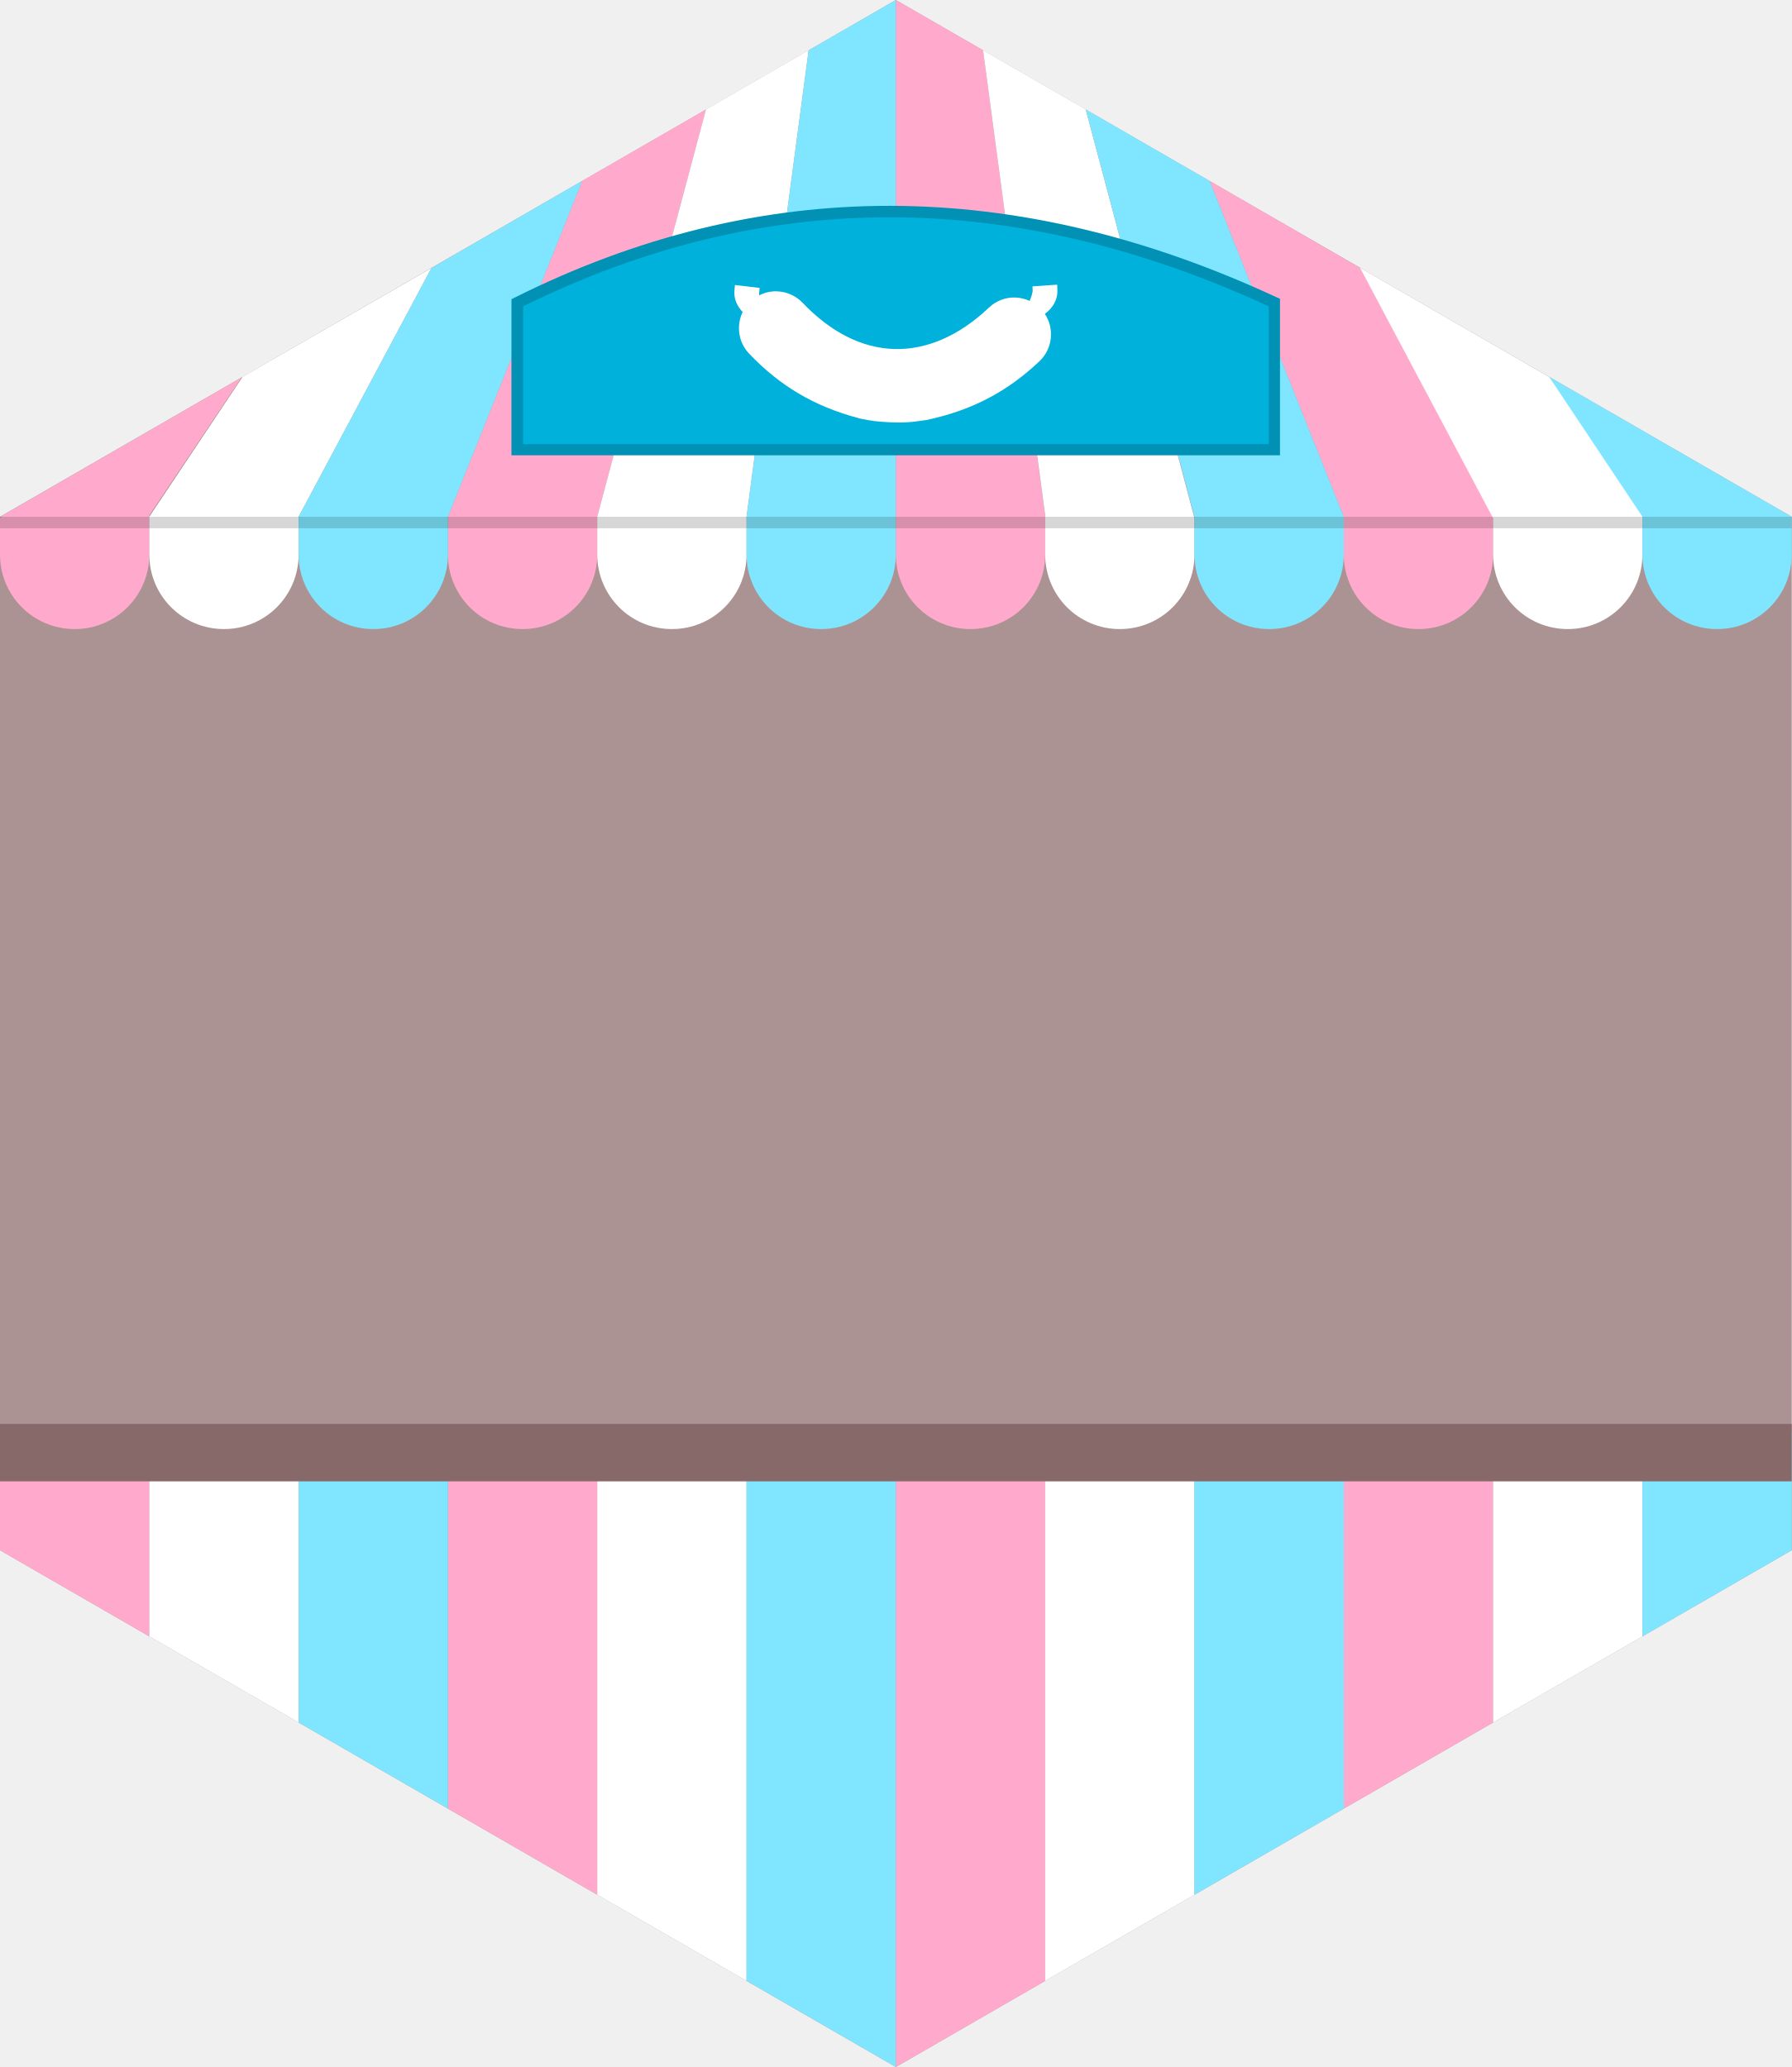
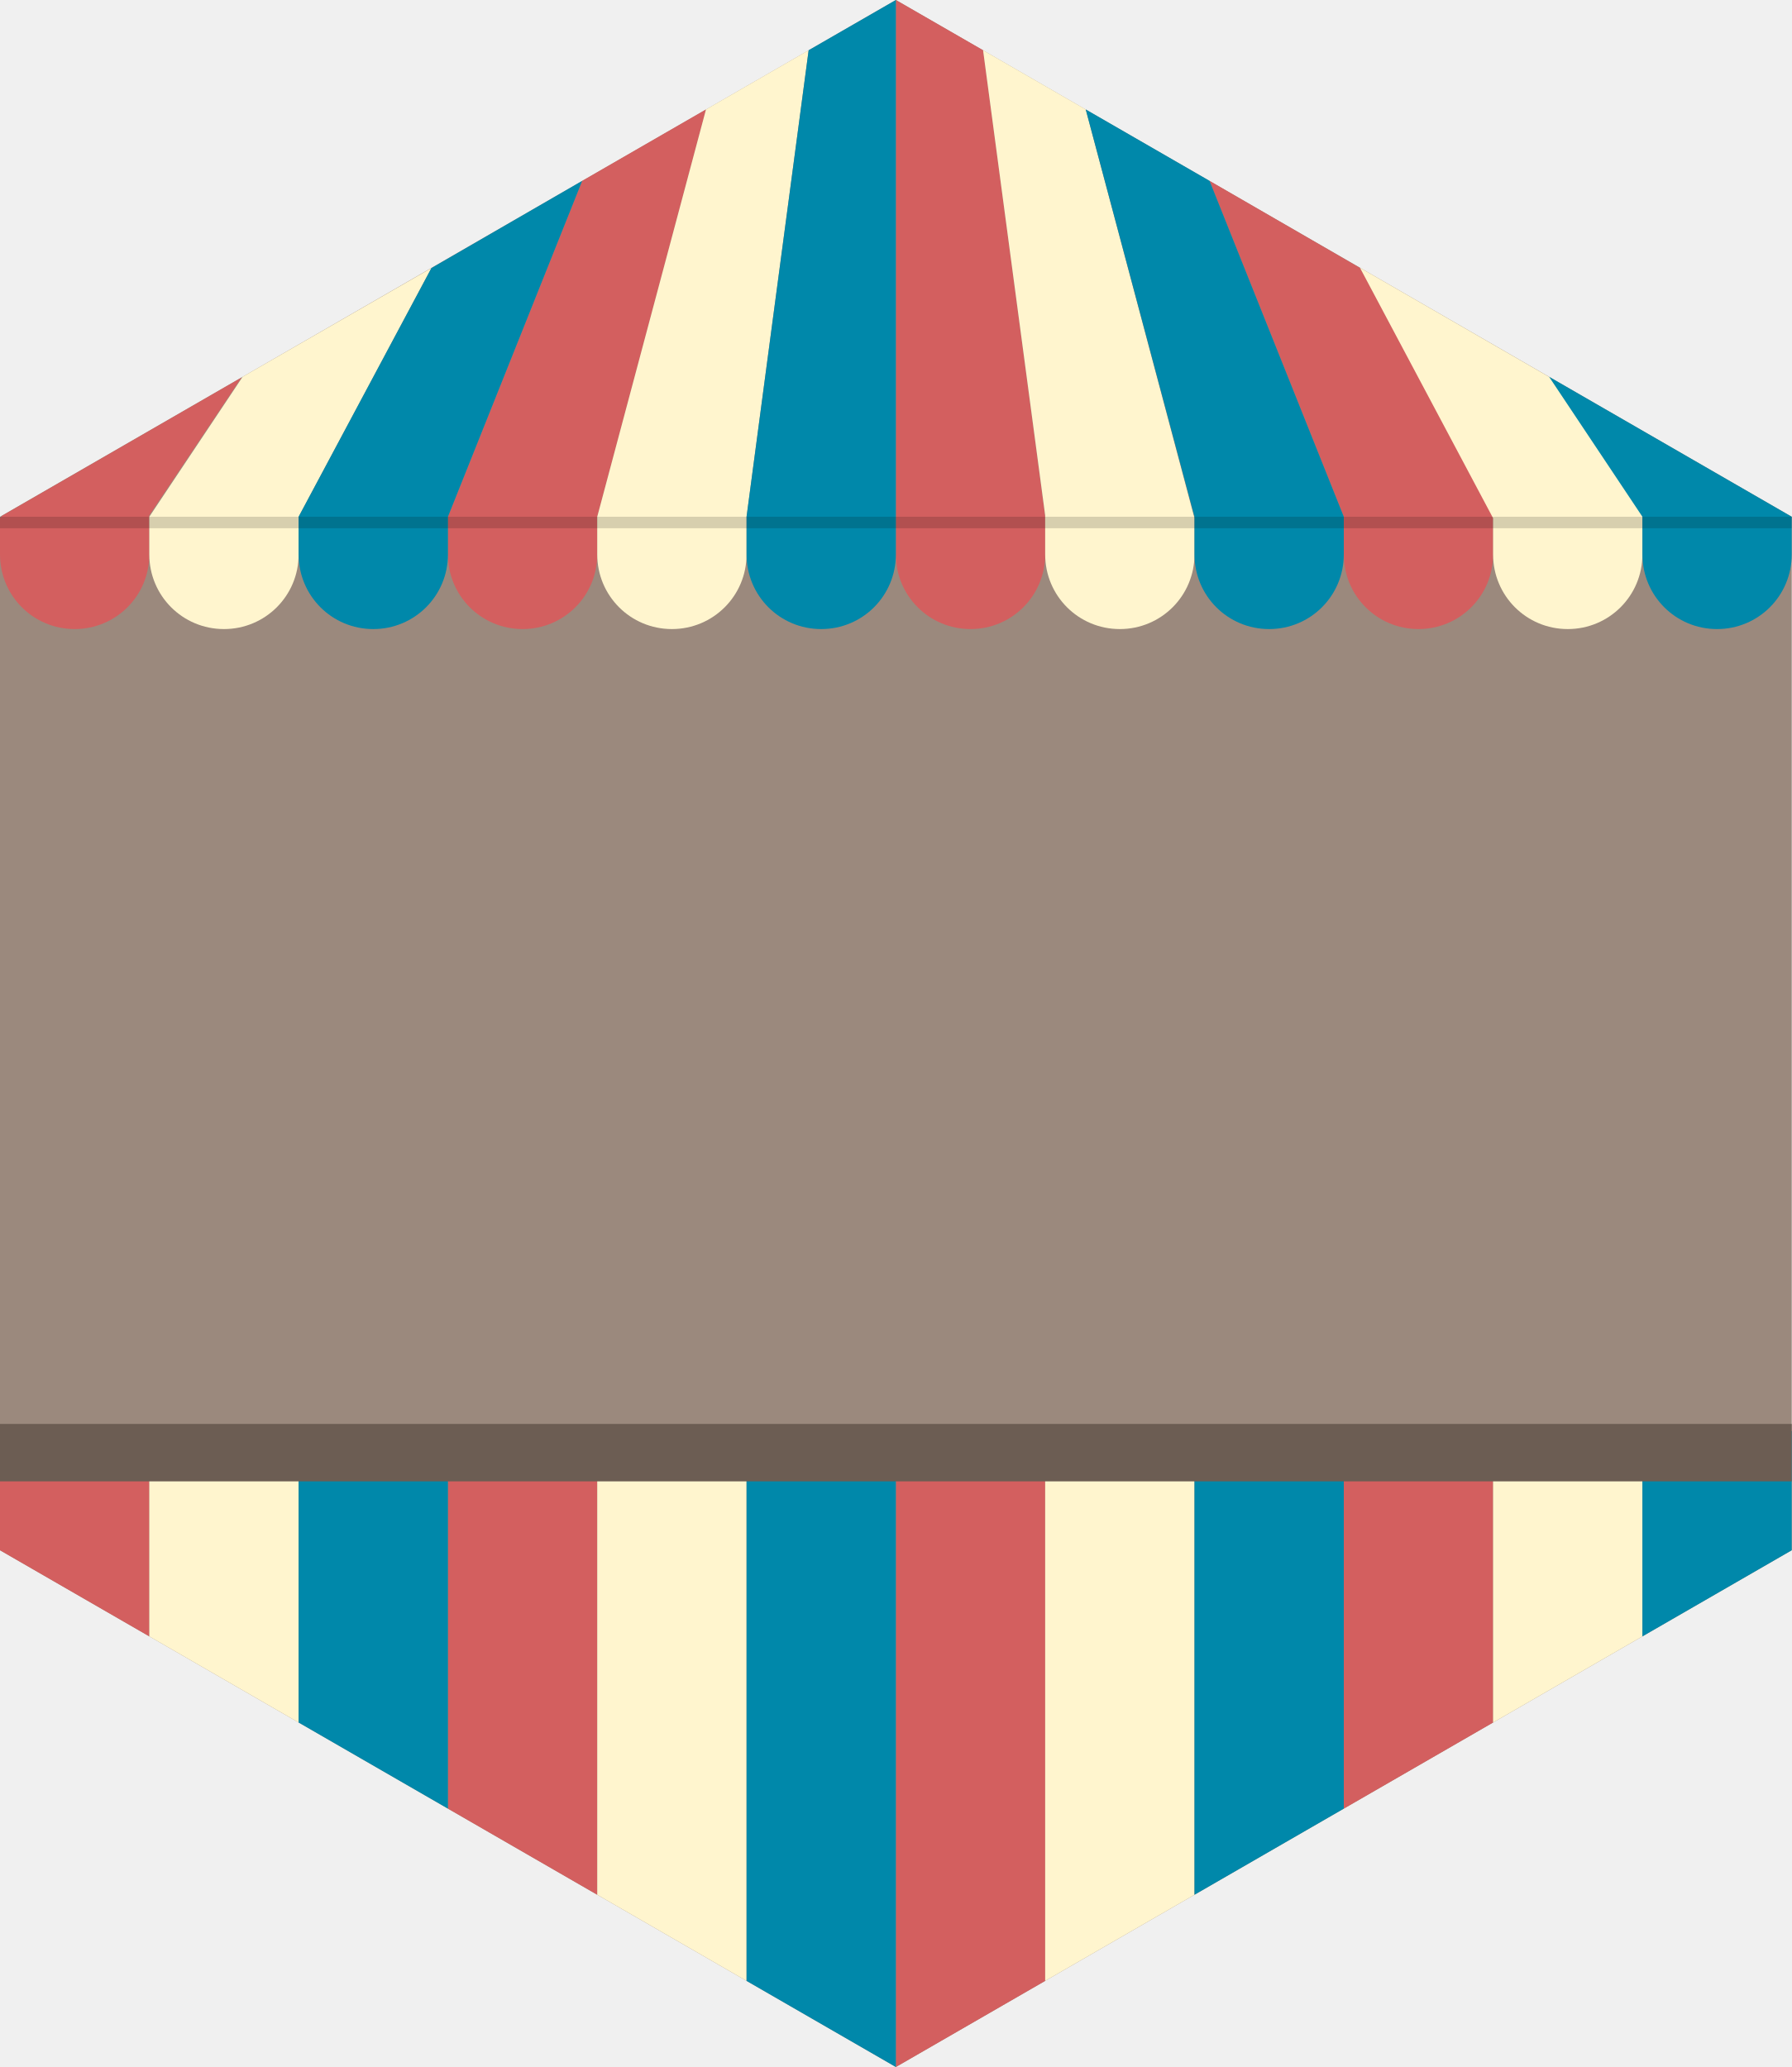
<svg xmlns="http://www.w3.org/2000/svg" id="svg2" version="1.1" width="156" height="180" xml:space="preserve">
  <defs id="defs6">
    <clipPath clipPathUnits="userSpaceOnUse" id="clipPath24">
      <path d="m 0,198.425 198.425,0 L 198.425,0 0,0 0,198.425 z" id="path26" />
    </clipPath>
    <clipPath id="clipPath24-9" clipPathUnits="userSpaceOnUse">
      <path id="path26-7" d="m 0,198.425 198.425,0 L 198.425,0 0,0 0,198.425 z" />
    </clipPath>
    <clipPath id="clipPath24-3" clipPathUnits="userSpaceOnUse">
      <path id="path26-6" d="m 0,198.425 198.425,0 L 198.425,0 0,0 0,198.425 z" />
    </clipPath>
    <clipPath clipPathUnits="userSpaceOnUse" id="clipPath24-9-0">
      <path d="m 0,198.425 198.425,0 L 198.425,0 0,0 0,198.425 z" id="path26-1" />
    </clipPath>
    <clipPath clipPathUnits="userSpaceOnUse" id="clipPath24-1">
      <path d="m 0,198.425 198.425,0 L 198.425,0 0,0 0,198.425 z" id="path26-3" />
    </clipPath>
    <clipPath id="clipPath24-6" clipPathUnits="userSpaceOnUse">
      <path id="path26-8" d="m 19.842,82.579 411.315,0 0,324.902 -411.315,0 0,-324.902 z" />
    </clipPath>
    <clipPath id="clipPath24-5" clipPathUnits="userSpaceOnUse">
      <path id="path26-2" d="m 0,198.425 198.425,0 L 198.425,0 0,0 0,198.425 z" />
    </clipPath>
  </defs>
  <g id="g10" transform="matrix(1.25,0,0,-1.25,0,180)">
-     <path id="path14" style="fill:#ac9393;fill-opacity:1;fill-rule:nonzero;stroke:none" d="M 124.8,36 62.4,-1.6e-7 0,36 0,108 l 62.4,36 62.4,-36 z" />
+     <path id="path14" style="fill:#9b897d;fill-opacity:1;fill-rule:nonzero;stroke:none" d="M 124.8,36 62.4,-1.6e-7 0,36 0,108 l 62.4,36 62.4,-36 z" />
    <g id="Layer_1" transform="matrix(0.8,0,0,-0.8,-239.4,131.0146)" />
    <g id="Layer_3" transform="matrix(0.8,0,0,-0.8,-239.4,131.0146)" />
    <g id="Layer_5" transform="matrix(0.8,0,0,-0.8,-239.4,131.0146)" />
    <g id="Layer_4" transform="matrix(0.8,0,0,-0.8,-239.4,131.0146)" />
    <g id="Layer_6" transform="matrix(0.8,0,0,-0.8,-239.4,131.0146)">
      <g id="g5378" />
      <g id="g5380" />
      <g id="g5382" />
      <g id="g5384" />
      <g id="g5386" />
      <g id="g5388" />
    </g>
-     <path style="fill:#ffaacc;fill-opacity:1;stroke:none" d="M 78 0 L 78 45 L 78 48.281 C 78 51.882 80.899 54.781 84.5 54.781 C 88.101 54.781 91 51.882 91 48.281 L 91 45 L 85.594 4.375 L 78 0 z M 61.469 9.531 L 50.688 15.75 L 39 45 L 39 48.281 C 39 51.882 41.899 54.781 45.5 54.781 C 49.101 54.781 52 51.882 52 48.281 L 52 45 L 61.469 9.531 z M 105.312 15.75 L 117 45 L 117 48.281 C 117 51.882 119.899 54.781 123.5 54.781 C 127.101 54.781 130 51.882 130 48.281 L 130 45 L 118.438 23.344 L 105.312 15.75 z M 21.031 32.875 L 0.188 44.906 L 0 45.125 L 0 48.281 C -5.9211895e-16 51.882 2.899 54.781 6.5 54.781 C 10.101 54.781 13 51.882 13 48.281 L 13 44.875 L 21.031 32.875 z M 0 124.625 L 0 135 L 13 142.5 L 13 124.625 L 0 124.625 z M 39 124.625 L 39 157.5 L 52 165 L 52 124.625 L 39 124.625 z M 78 124.625 L 78 180 L 91 172.5 L 91 124.625 L 78 124.625 z M 117 124.625 L 117 157.5 L 130 150 L 130 124.625 L 117 124.625 z " transform="matrix(0.8,0,0,-0.8,0,144)" id="rect3047" />
-     <path style="fill:#ffffff;fill-opacity:1;stroke:none" d="M 70.406 4.375 L 61.469 9.531 L 52 45 L 52 48.281 C 52 51.882 54.899 54.781 58.5 54.781 C 62.101 54.781 65 51.882 65 48.281 C 65 48.179 65 47.121 65 45 C 65 44.937 69.455 11.498 70.406 4.375 z M 85.594 4.375 L 91 44.875 L 91 48.281 C 91 51.882 93.899 54.781 97.5 54.781 C 101.101 54.781 104 51.882 104 48.281 L 104 45.125 L 94.531 9.531 L 85.594 4.375 z M 118.406 23.312 L 130 45.125 L 130 48.281 C 130 51.882 132.899 54.781 136.5 54.781 C 140.101 54.781 143 51.882 143 48.281 L 143 44.875 L 134.969 32.875 L 118.406 23.312 z M 37.562 23.344 L 21.125 32.812 L 13 45 L 13 48.281 C 13 51.882 15.899 54.781 19.5 54.781 C 23.101 54.781 26 51.882 26 48.281 L 26 45 L 37.562 23.344 z M 13 124.625 L 13 142.5 L 26 150 L 26 124.625 L 13 124.625 z M 52 124.625 L 52 165 L 65 172.5 L 65 124.625 L 52 124.625 z M 91 124.625 L 91 172.5 L 104 165 L 104 124.625 L 91 124.625 z M 130 124.625 L 130 150 L 143 142.5 L 143 124.625 L 130 124.625 z " transform="matrix(0.8,0,0,-0.8,0,144)" id="rect3055" />
-     <path style="fill:#80e6ff;fill-opacity:1;stroke:none" d="M 78 0 L 70.406 4.375 L 65 45 L 65 48.281 C 65 51.882 67.899 54.781 71.5 54.781 C 75.101 54.781 78 51.882 78 48.281 L 78 45 L 78 0 z M 94.531 9.531 L 104 45 L 104 48.281 C 104 51.882 106.899 54.781 110.5 54.781 C 114.101 54.781 117 51.882 117 48.281 L 117 45 L 105.312 15.75 L 94.531 9.531 z M 50.688 15.75 L 37.562 23.344 L 26 45 L 26 48.281 C 26 51.882 28.899 54.781 32.5 54.781 C 36.101 54.781 39 51.882 39 48.281 L 39 45 L 50.688 15.75 z M 134.875 32.812 L 143 45 L 143 48.281 C 143 51.882 145.899 54.781 149.5 54.781 C 153.101 54.781 156 51.882 156 48.281 L 156 45 L 134.875 32.812 z M 26 124.625 L 26 150 L 39 157.5 L 39 124.625 L 26 124.625 z M 65 124.625 L 65 172.5 L 78 180 L 78 124.625 L 65 124.625 z M 104 124.625 L 104 165 L 117 157.5 L 117 124.625 L 104 124.625 z M 143 124.625 L 143 142.5 L 156 135 L 156 124.625 L 143 124.625 z " transform="matrix(0.8,0,0,-0.8,0,144)" id="rect3071" />
+     <path style="fill:#d35f5f;fill-opacity:1;stroke:none" d="M 78 0 L 78 45 L 78 48.281 C 78 51.882 80.899 54.781 84.5 54.781 C 88.101 54.781 91 51.882 91 48.281 L 91 45 L 85.594 4.375 L 78 0 z M 61.469 9.531 L 50.688 15.75 L 39 45 L 39 48.281 C 39 51.882 41.899 54.781 45.5 54.781 C 49.101 54.781 52 51.882 52 48.281 L 52 45 L 61.469 9.531 z M 105.312 15.75 L 117 45 L 117 48.281 C 117 51.882 119.899 54.781 123.5 54.781 C 127.101 54.781 130 51.882 130 48.281 L 130 45 L 118.438 23.344 L 105.312 15.75 z M 21.031 32.875 L 0.188 44.906 L 0 45.125 L 0 48.281 C -5.9211895e-16 51.882 2.899 54.781 6.5 54.781 C 10.101 54.781 13 51.882 13 48.281 L 13 44.875 L 21.031 32.875 z M 0 124.625 L 0 135 L 13 142.5 L 13 124.625 L 0 124.625 z M 39 124.625 L 39 157.5 L 52 165 L 52 124.625 L 39 124.625 z M 78 124.625 L 78 180 L 91 172.5 L 91 124.625 L 78 124.625 z M 117 124.625 L 117 157.5 L 130 150 L 130 124.625 L 117 124.625 z " transform="matrix(0.8,0,0,-0.8,0,144)" id="rect3047" />
+     <path style="fill:#fff5ce;fill-opacity:1;stroke:none" d="M 70.406 4.375 L 61.469 9.531 L 52 45 L 52 48.281 C 52 51.882 54.899 54.781 58.5 54.781 C 62.101 54.781 65 51.882 65 48.281 C 65 48.179 65 47.121 65 45 C 65 44.937 69.455 11.498 70.406 4.375 z M 85.594 4.375 L 91 44.875 L 91 48.281 C 91 51.882 93.899 54.781 97.5 54.781 C 101.101 54.781 104 51.882 104 48.281 L 104 45.125 L 94.531 9.531 L 85.594 4.375 z M 118.406 23.312 L 130 45.125 L 130 48.281 C 130 51.882 132.899 54.781 136.5 54.781 C 140.101 54.781 143 51.882 143 48.281 L 143 44.875 L 134.969 32.875 L 118.406 23.312 z M 37.562 23.344 L 21.125 32.812 L 13 45 L 13 48.281 C 13 51.882 15.899 54.781 19.5 54.781 C 23.101 54.781 26 51.882 26 48.281 L 26 45 L 37.562 23.344 z M 13 124.625 L 13 142.5 L 26 150 L 26 124.625 L 13 124.625 z M 52 124.625 L 52 165 L 65 172.5 L 65 124.625 L 52 124.625 z M 91 124.625 L 91 172.5 L 104 165 L 104 124.625 L 91 124.625 z M 130 124.625 L 130 150 L 143 142.5 L 143 124.625 L 130 124.625 z " transform="matrix(0.8,0,0,-0.8,0,144)" id="rect3055" />
+     <path style="fill:#0088aa;fill-opacity:1;stroke:none" d="M 78 0 L 70.406 4.375 L 65 45 L 65 48.281 C 65 51.882 67.899 54.781 71.5 54.781 C 75.101 54.781 78 51.882 78 48.281 L 78 45 L 78 0 z M 94.531 9.531 L 104 45 L 104 48.281 C 104 51.882 106.899 54.781 110.5 54.781 C 114.101 54.781 117 51.882 117 48.281 L 117 45 L 105.312 15.75 L 94.531 9.531 z M 50.688 15.75 L 37.562 23.344 L 26 45 L 26 48.281 C 26 51.882 28.899 54.781 32.5 54.781 C 36.101 54.781 39 51.882 39 48.281 L 39 45 L 50.688 15.75 z M 134.875 32.812 L 143 45 L 143 48.281 C 143 51.882 145.899 54.781 149.5 54.781 C 153.101 54.781 156 51.882 156 48.281 L 156 45 L 134.875 32.812 z M 26 124.625 L 26 150 L 39 157.5 L 39 124.625 L 26 124.625 z M 65 124.625 L 65 172.5 L 78 180 L 78 124.625 L 65 124.625 z M 104 124.625 L 104 165 L 117 157.5 L 117 124.625 L 104 124.625 z M 143 124.625 L 143 142.5 L 156 135 L 156 124.625 L 143 124.625 z " transform="matrix(0.8,0,0,-0.8,0,144)" id="rect3071" />
    <path style="fill:none;stroke:#000000;stroke-width:0.8;stroke-linecap:square;stroke-linejoin:miter;stroke-miterlimit:4;stroke-opacity:0.157;stroke-dasharray:none" d="M 0.4,107.6 124.4,107.6" id="path3873" />
-     <path style="fill:#00b1dc;fill-opacity:1;stroke:none" d="m 36.039,122.919 c 17.042,8.505 34.622,8.416 52.721,0 l 0,-10.25 -52.721,0 z" id="rect3907" />
-     <path style="font-size:medium;font-style:normal;font-variant:normal;font-weight:normal;font-stretch:normal;text-indent:0;text-align:start;text-decoration:none;line-height:normal;letter-spacing:normal;word-spacing:normal;text-transform:none;direction:ltr;block-progression:tb;writing-mode:lr-tb;text-anchor:start;baseline-shift:baseline;color:#000000;fill:#0091b4;fill-opacity:1;fill-rule:nonzero;stroke:none;stroke-width:0.8;marker:none;visibility:visible;display:inline;overflow:visible;enable-background:accumulate;font-family:Sans;-inkscape-font-specification:Sans" d="m 35.625,112.281 0,0.375 0,10.25 0,0.25 0.25,0.125 c 17.142,8.554 34.874,8.457 53.062,0 l 0.219,-0.094 0,-0.281 0,-10.25 0,-0.375 -0.406,0 -52.719,0 -0.406,0 z m 0.812,0.781 51.938,0 0,9.594 c -17.855,8.237 -35.132,8.312 -51.938,0 l 0,-9.594 z" id="path3910" />
-     <rect style="fill:#876969;fill-opacity:1;stroke:none" id="rect3006" width="124.8" height="4" x="0" y="-44.8" transform="scale(1,-1)" />
-     <path style="font-size:medium;font-style:normal;font-variant:normal;font-weight:normal;font-stretch:normal;text-indent:0;text-align:start;text-decoration:none;line-height:normal;letter-spacing:normal;word-spacing:normal;text-transform:none;direction:ltr;block-progression:tb;writing-mode:lr-tb;text-anchor:start;baseline-shift:baseline;color:#000000;fill:#ffffff;fill-opacity:1;stroke:none;stroke-width:1.6;marker:none;visibility:visible;display:inline;overflow:visible;enable-background:accumulate;font-family:Sans;-inkscape-font-specification:Sans" d="m 62.77,114.567 c -0.198,-0.003 -0.422,0.007 -0.688,0.011 l -0.021,0 c -1.001,0.049 -1.268,0.084 -2.193,0.269 l -0.022,0.011 c -3.199,0.839 -5.595,2.325 -7.675,4.515 -0.755,0.794 -0.893,1.957 -0.441,2.892 -0.409,0.417 -0.639,0.965 -0.57,1.548 l 0.032,0.333 0.355,-0.043 1.021,-0.118 0.344,-0.043 -0.032,-0.333 c -0.006,-0.051 -0.003,-0.118 0,-0.183 0.381,0.192 0.797,0.29 1.215,0.279 0.656,-0.017 1.32,-0.284 1.806,-0.795 1.968,-2.071 4.175,-3.168 6.407,-3.225 2.231,-0.057 4.497,0.913 6.568,2.881 0.511,0.486 1.172,0.726 1.827,0.709 0.343,-0.009 0.69,-0.092 1.01,-0.236 0.052,0.109 0.095,0.22 0.129,0.322 0.059,0.178 0.085,0.366 0.086,0.355 l -0.011,0.333 0.333,0.021 1.032,0.075 0.355,0.021 0.011,-0.344 c 0.045,-0.681 -0.311,-1.283 -0.871,-1.688 0.678,-1.018 0.549,-2.42 -0.365,-3.289 -2.172,-2.063 -4.627,-3.416 -7.879,-4.106 l -0.011,0 c -0.775,-0.113 -1.157,-0.164 -1.752,-0.172 z" id="path34" />
+     <rect style="fill:#6c5d53;fill-opacity:1;stroke:none" id="rect3006" width="124.8" height="4" x="0" y="-44.8" transform="scale(1,-1)" />
  </g>
</svg>
